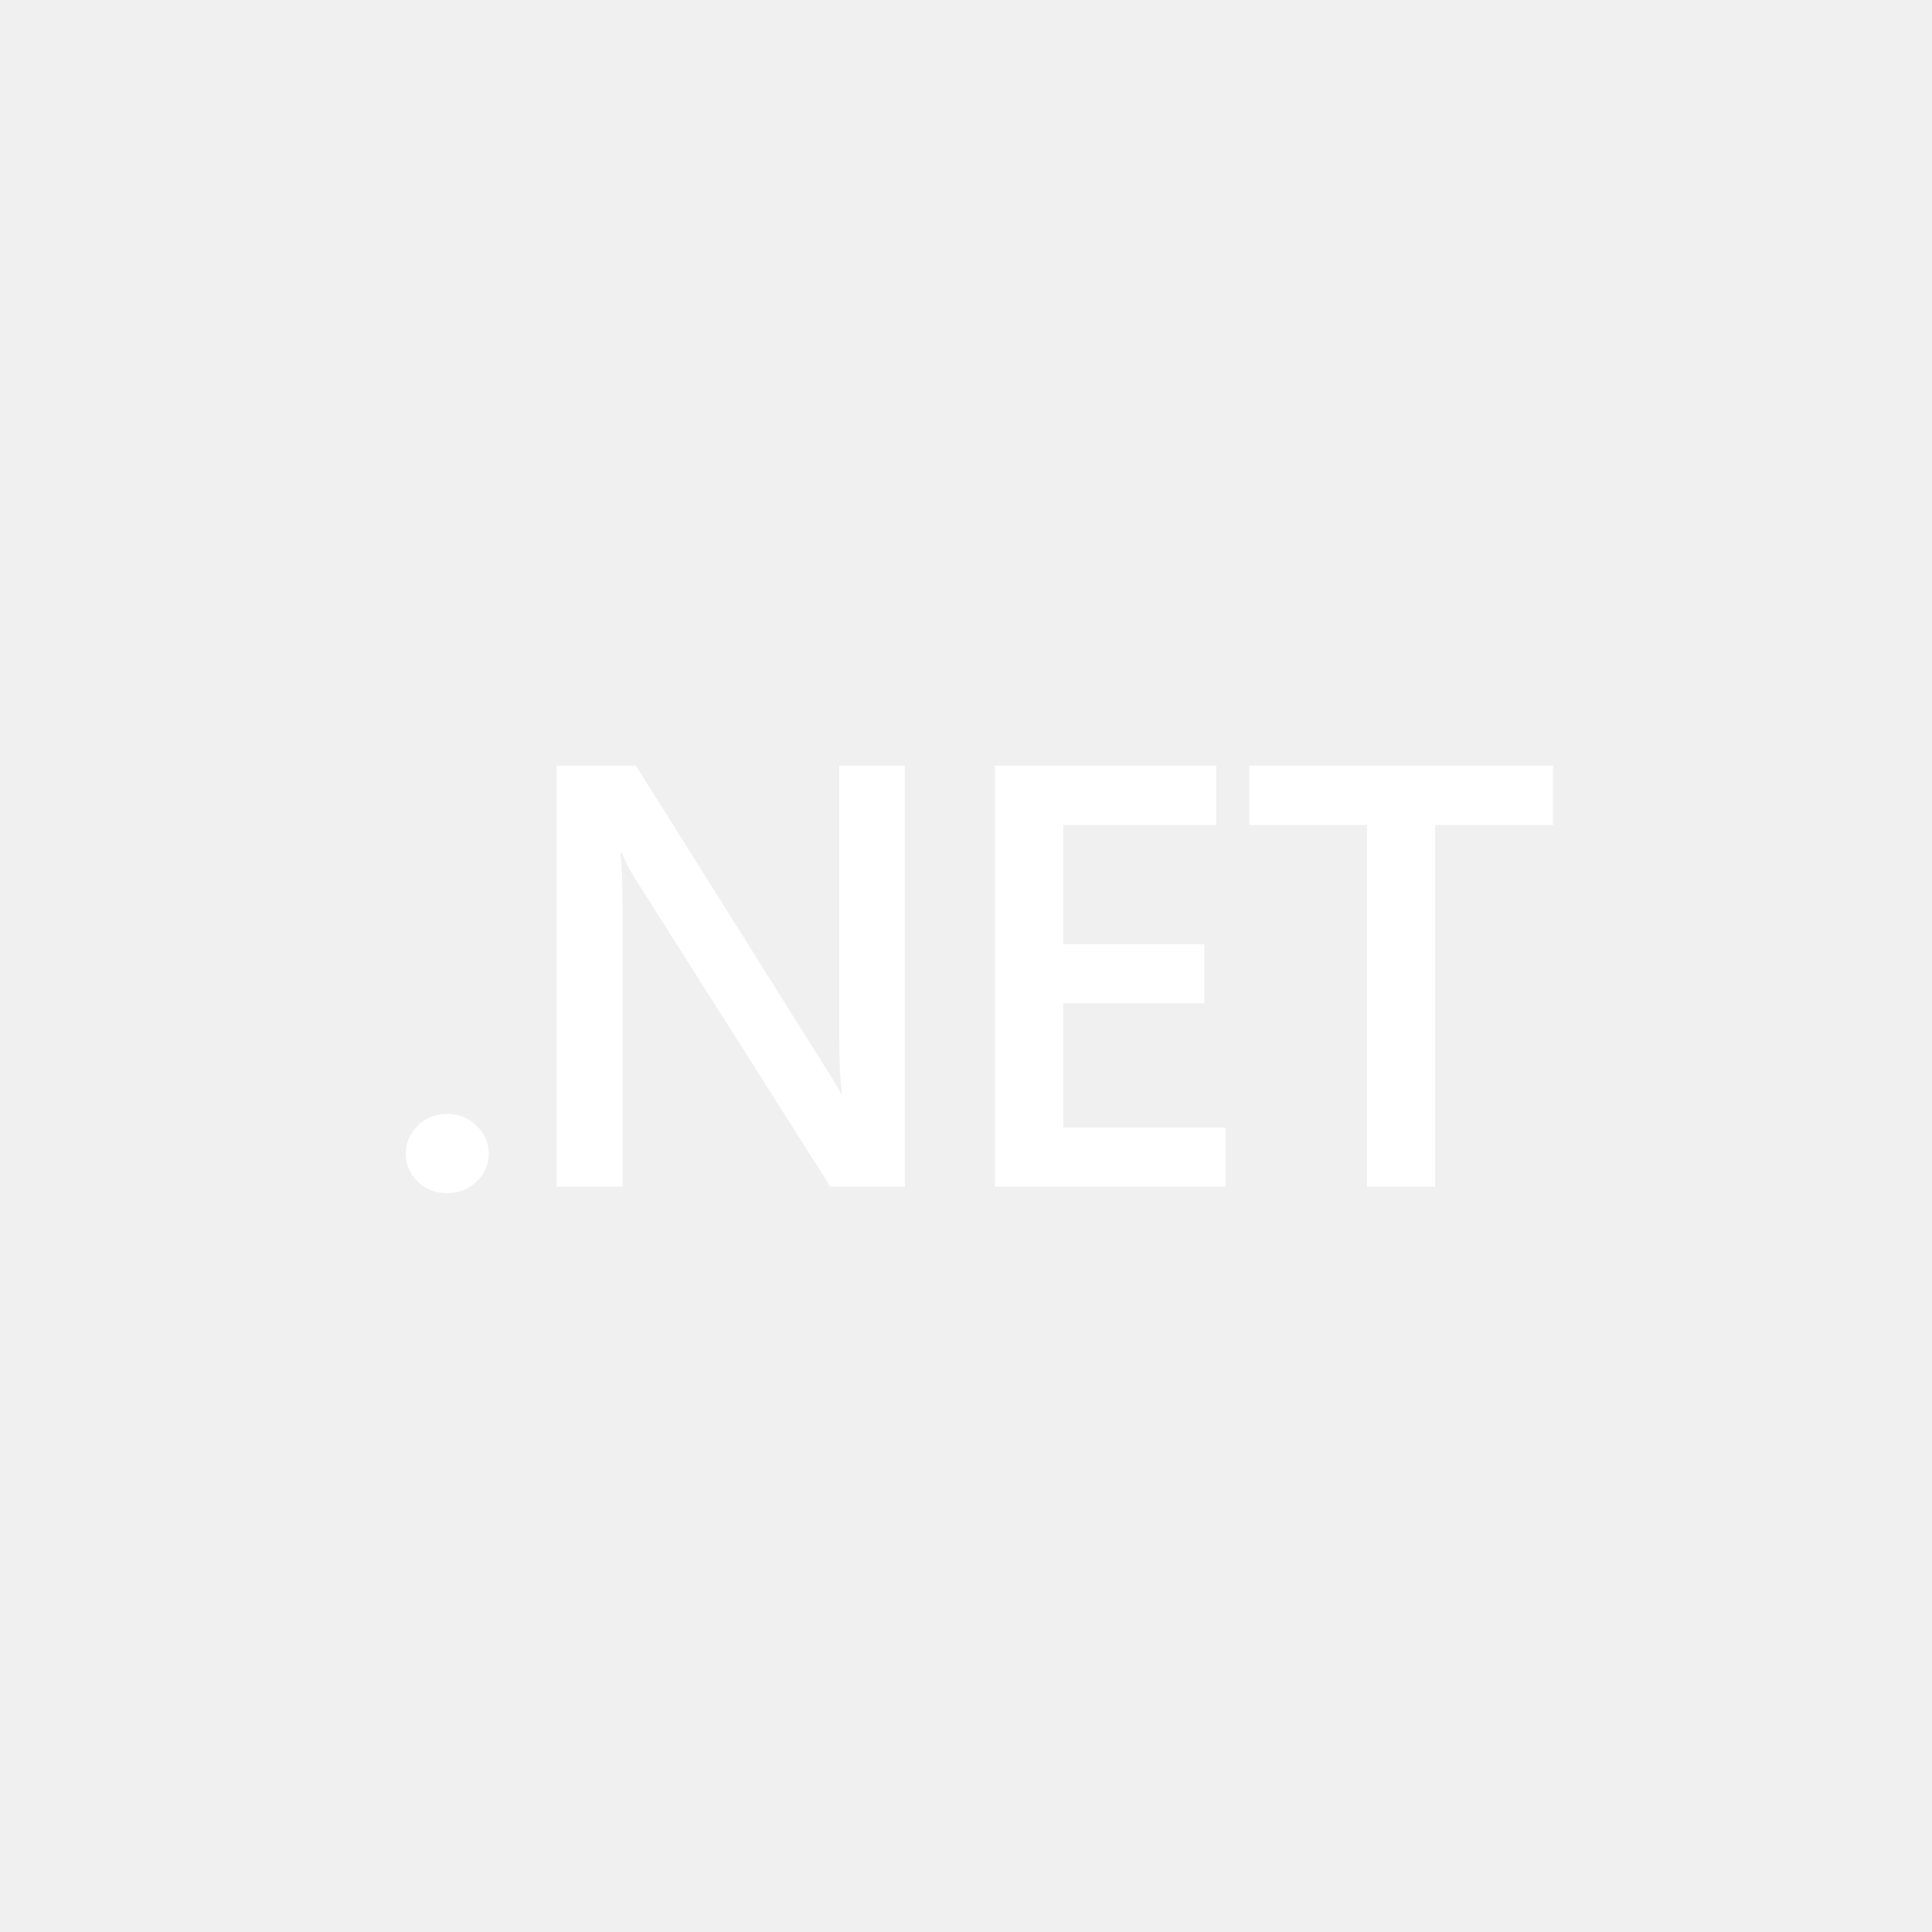
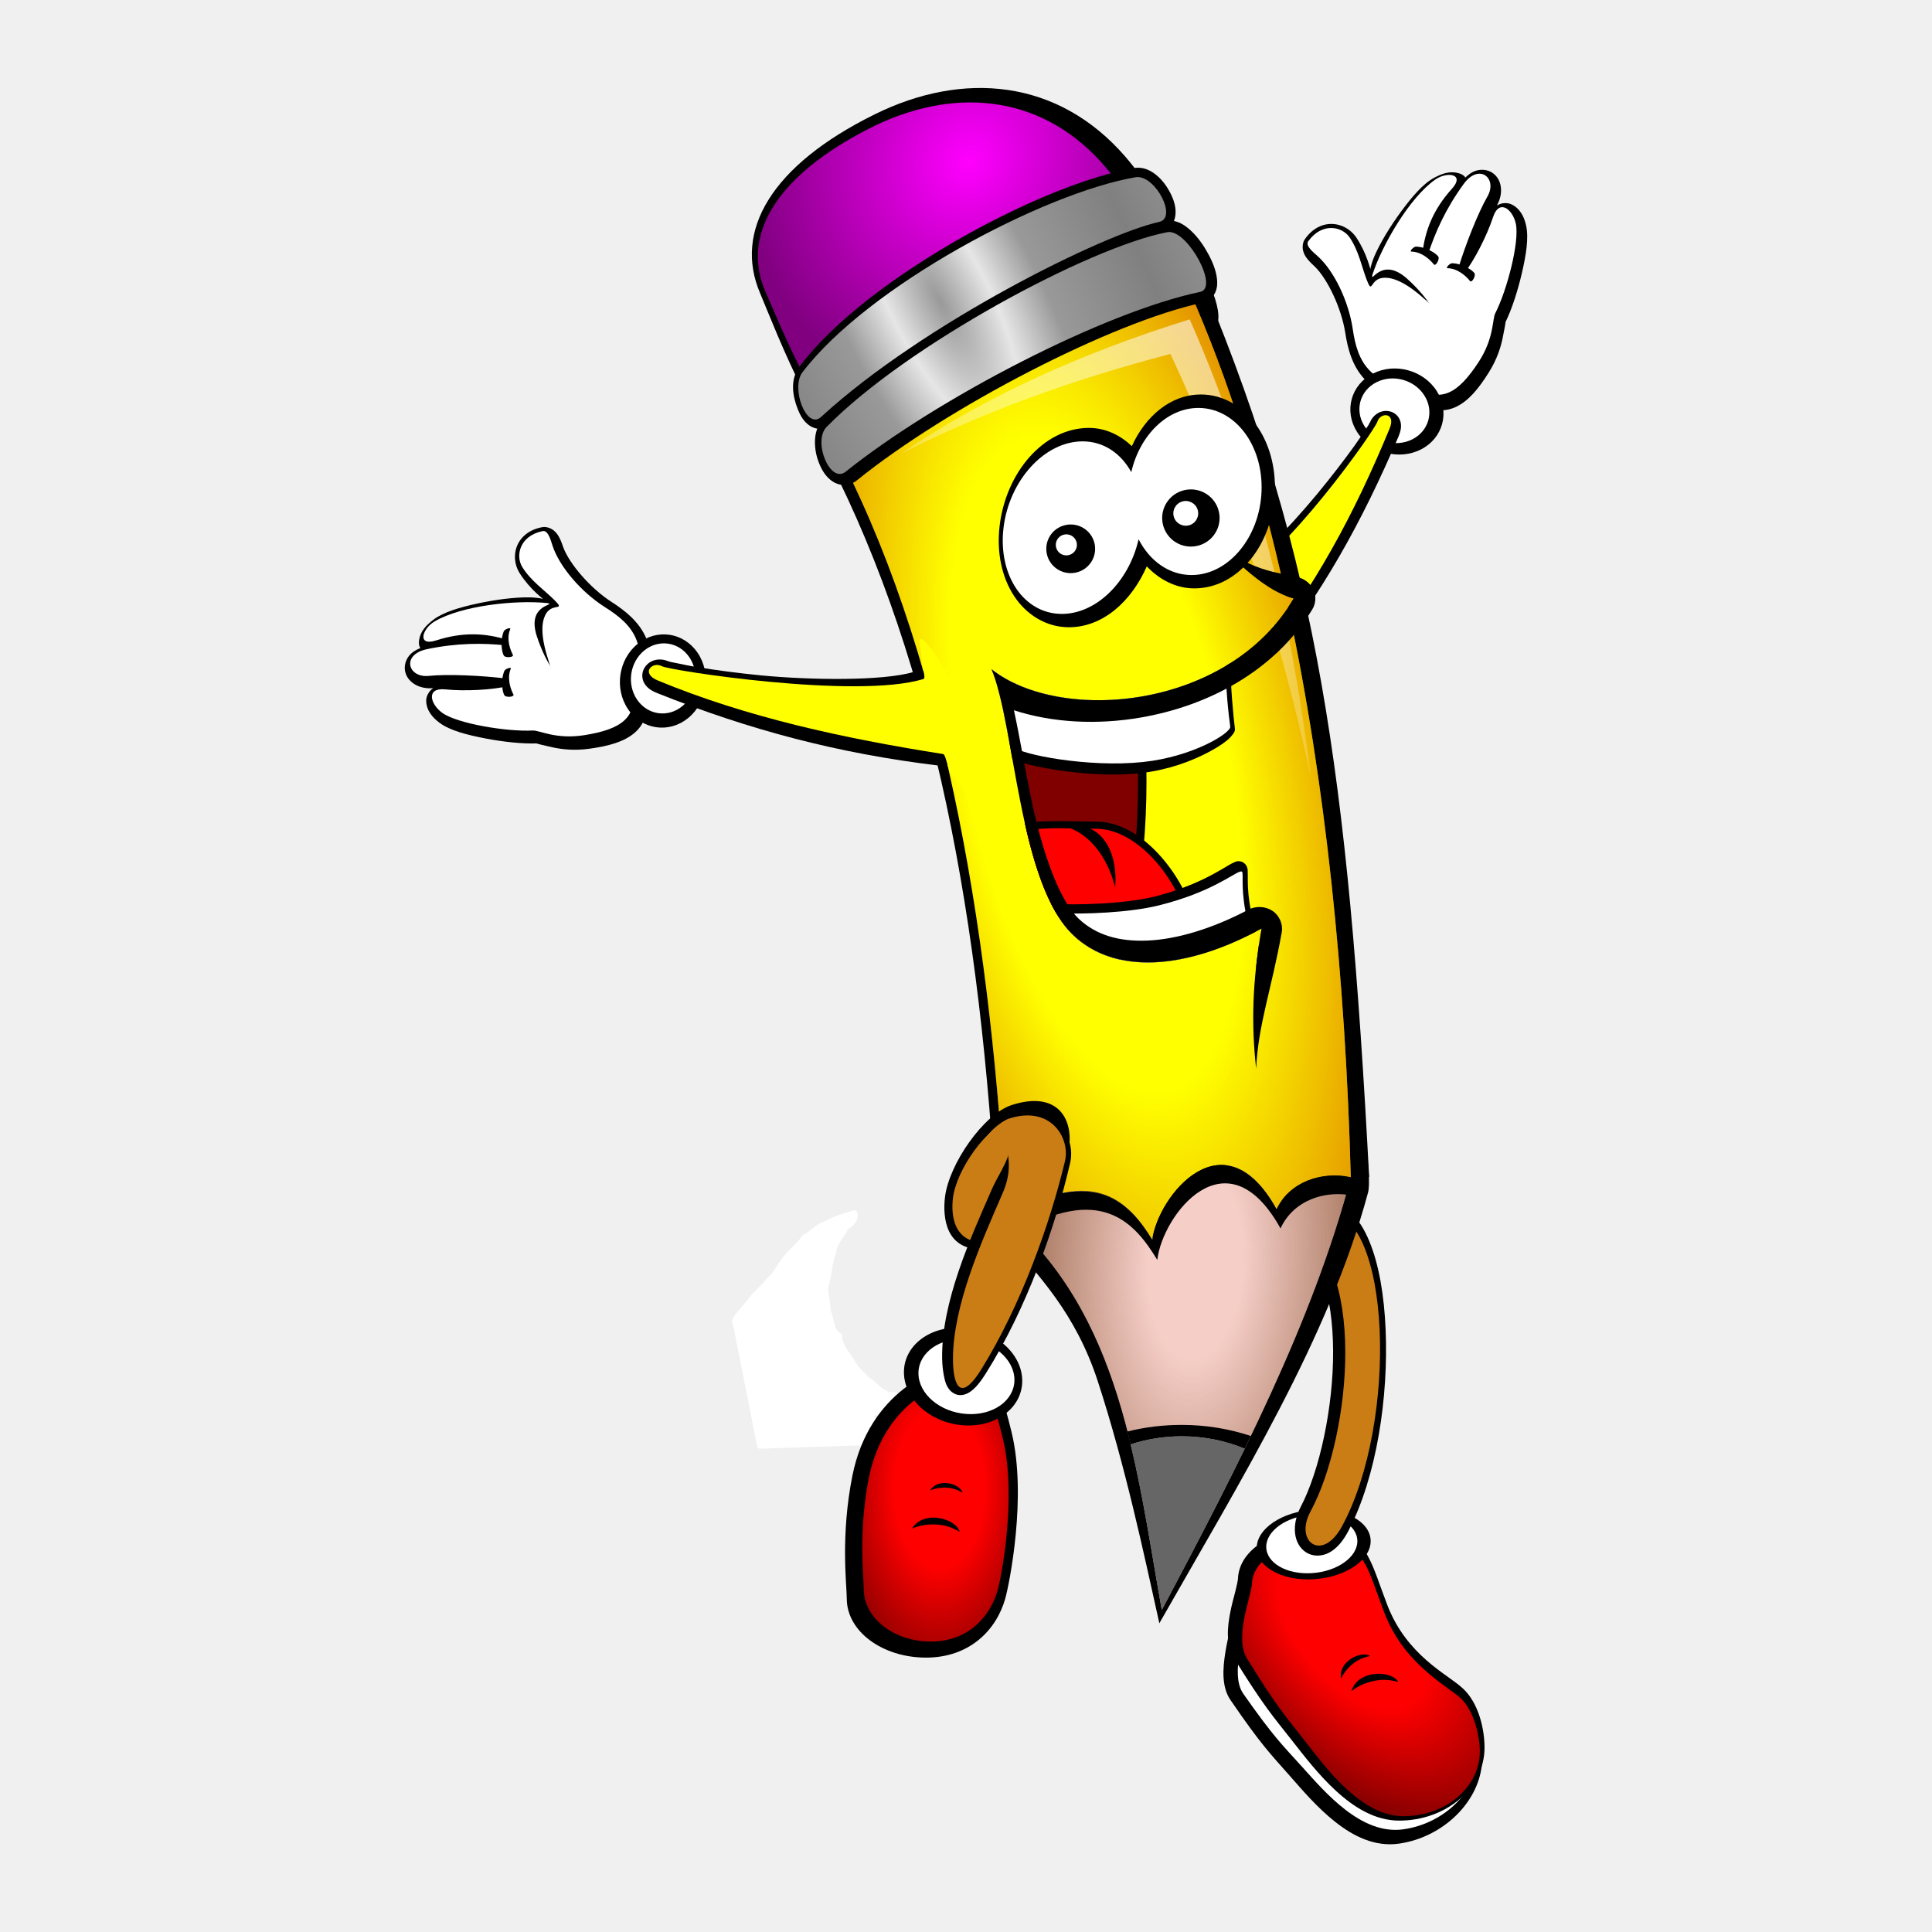
- <svg xmlns="http://www.w3.org/2000/svg" width="456" height="456" viewBox="0 0 456 456" version="1.1" xml:space="preserve" style="fill-rule:evenodd;clip-rule:evenodd;stroke-linejoin:round;stroke-miterlimit:2;">
-   <path d="m 105.5,281.609 c -2.703,0 -5.001,-0.9 -6.893,-2.702 -1.892,-1.848 -2.838,-4.042 -2.838,-6.582 0,-2.587 0.946,-4.804 2.838,-6.652 1.892,-1.848 4.19,-2.772 6.893,-2.772 2.748,0 5.068,0.924 6.96,2.772 1.937,1.848 2.906,4.064 2.906,6.652 0,2.54 -0.968,4.734 -2.906,6.582 -1.892,1.802 -4.212,2.702 -6.96,2.702 z" style="fill:#ffffff;fill-rule:nonzero;stroke-width:0.838" />
-   <path d="M 213.561,280.084 H 195.99 L 149.7,207.054 c -1.171,-1.848 -2.14,-3.765 -2.906,-5.751 h -0.406 c 0.361,2.125 0.541,6.675 0.541,13.65 v 65.132 h -15.543 v -99.36 h 18.719 l 44.737,71.298 c 1.892,2.957 3.109,4.989 3.649,6.098 h 0.27 c -0.45,-2.632 -0.676,-7.09 -0.676,-13.373 v -64.023 h 15.476 z" style="fill:#ffffff;fill-rule:nonzero;stroke-width:0.838" />
-   <path d="m 289.251,280.084 h -54.401 v -99.36 h 52.238 v 13.997 h -36.154 v 28.131 h 33.316 v 13.927 h -33.316 v 29.378 h 38.316 z" style="fill:#ffffff;fill-rule:nonzero;stroke-width:0.838" />
-   <path d="M 366.565,194.721 H 338.722 v 85.363 h -16.084 v -85.363 h -27.775 v -13.997 h 71.701 z" style="fill:#ffffff;fill-rule:nonzero;stroke-width:0.838" />
+ <svg xmlns="http://www.w3.org/2000/svg" xmlns:xlink="http://www.w3.org/1999/xlink" id="svg2" viewBox="0 0 354.33 354.33" version="1.1">
+   <defs id="defs4">
+     <linearGradient id="linearGradient5537-0-4">
+       <stop id="stop5539-0-1" stop-color="#f00" offset="0" />
+       <stop id="stop5545-7-6" stop-color="#f00" offset=".4" />
+       <stop id="stop5541-8-6" stop-color="#800000" offset="1" />
+     </linearGradient>
+     <radialGradient id="radialGradient7811" xlink:href="#linearGradient5537-0-4" gradientUnits="userSpaceOnUse" cy="331.47" cx="260.11" gradientTransform="matrix(1.2546 1.5493 -.90211 .73051 47.966 -156.84)" r="22.355" />
+     <radialGradient id="radialGradient7813" gradientUnits="userSpaceOnUse" cy="48.426" cx="187.89" gradientTransform="matrix(.28613 .18503 -.207 .31741 288.5 613.2)" r="40.503">
+       <stop id="stop5311-9-1" stop-color="#f0f" offset="0" />
+       <stop id="stop5313-1-4" stop-color="#800080" offset="1" />
+     </radialGradient>
+     <radialGradient id="radialGradient7816" gradientUnits="userSpaceOnUse" cy="279.72" cx="249.77" gradientTransform="matrix(.050536 -.96023 .47648 .024866 201.13 968.16)" r="32.468">
+       <stop id="stop5286-0-9" stop-color="#784421" stop-opacity="0" offset="0" />
+       <stop id="stop5292-8-1" stop-color="#784421" stop-opacity="0" offset=".2" />
+       <stop id="stop5288-9-6" stop-color="#784421" offset="1" />
+     </radialGradient>
+     <radialGradient id="radialGradient7818" gradientUnits="userSpaceOnUse" cy="167.27" cx="211.86" gradientTransform="matrix(.43957 -.093039 .23738 1.1121 207.72 536.39)" r="47.891">
+       <stop id="stop5276-9-7" stop-color="#f60" stop-opacity="0" offset="0" />
+       <stop id="stop5278-9-7" stop-color="#d45500" stop-opacity="0" offset=".4" />
+       <stop id="stop5280-9-0" stop-color="#d45500" offset="1" />
+     </radialGradient>
+     <linearGradient id="linearGradient7820" x1="280.36" gradientUnits="userSpaceOnUse" y1="37.719" gradientTransform="matrix(.3468 0 0 .34534 267.08 644.92)" x2="193.21" y2="168.08">
+       <stop id="stop5351-6-7" stop-color="#fff" offset="0" />
+       <stop id="stop5353-3-0" stop-color="#fff" stop-opacity="0" offset="1" />
+     </linearGradient>
+     <radialGradient id="radialGradient7822" gradientUnits="userSpaceOnUse" cy="78.21" cx="182.5" gradientTransform="matrix(2.628 5.1578 -1.7445 .88885 -345.51 -772.76)" r="38.358">
+       <stop id="stop5297-3-7" stop-color="#999" offset="0" />
+       <stop id="stop5307-6-3" stop-color="#e6e6e6" offset=".125" />
+       <stop id="stop5305-9-1" stop-color="#999" offset=".25" />
+       <stop id="stop5303-4-5" stop-color="#808080" offset=".5" />
+       <stop id="stop5299-2-1" stop-color="#b3b3b3" offset="1" />
+     </radialGradient>
+     <radialGradient id="radialGradient7824" xlink:href="#linearGradient5537-0-4" gradientUnits="userSpaceOnUse" cy="306.74" cx="182.12" gradientTransform="matrix(1.5135 0 0 2.7071 -278.1 -368.14)" r="13.77" />
+   </defs>
+   <g id="layer1" transform="translate(0 -698.03)">
+     <g id="g7623" transform="matrix(2.8114 0 0 2.8114 -756.38 -1137.3)">
+       <g id="g4938" transform="matrix(.3468 0 0 .34534 331.18 590.29)">
+         <g id="g4940" transform="matrix(.99821 -.066579 .026836 1 73.02 -121.15)">
+           <path id="path4942" transform="matrix(.97841 -.076975 -.00087476 1.0042 -.67119 1.7616)" d="m-23.812 588.5c-2.979 0.312-5.94 1.25-8.281 2.812s-4.125 3.895-4.25 6.781c-0.014 0.331-0.207 1.312-0.5 2.469s-0.684 2.554-0.969 4.031c-0.57 2.955-0.928 6.332 0.75 9.062 5.74 9.341 7.328 11.065 11.188 16.031 2.128 2.738 4.969 6.528 8.375 9.688s7.469 5.781 12.156 5.781c8.916 0 16.406-6.228 16.406-14.188 0-3.659-1.147-8.66-4.125-11.469-1.636-1.544-4.283-3.049-7.062-5.531-2.78-2.482-5.624-5.82-7.469-10.625-1.525-3.973-2.399-7.066-3.75-9.562s-3.444-4.355-6.625-5.031c-1.866-0.397-3.864-0.457-5.844-0.25z" />
+           <path id="path4944" fill="#fff" d="m8.75 634.1c0 6.756-6.436 12.708-14.375 13.296-7.939 0.587-14.515-7.967-18.661-12.995-3.75-4.547-5.209-5.984-10.738-14.572-2.509-3.897 0.805-11.805 0.912-14.278 0.257-5.952 9.516-9.701 15.983-8.805 5.451 0.755 5.939 4.943 8.933 12.521 3.771 9.544 11.796 12.83 14.427 15.117 2.299 1.998 3.52 6.566 3.52 9.716z" />
+         </g>
+         <path id="path4946" d="m65.948 469.92c-2.915 0.303-5.811 1.215-8.101 2.733s-4.035 3.784-4.158 6.589c-0.014 0.321-0.202 1.275-0.489 2.399-0.287 1.124-0.669 2.482-0.948 3.917-0.558 2.871-0.907 6.153 0.734 8.806 5.616 9.077 7.169 10.752 10.945 15.577 2.082 2.66 4.861 6.343 8.193 9.413 3.332 3.07 7.307 5.618 11.892 5.618 8.722 0 16.05-6.051 16.05-13.786 0-3.555-1.122-8.415-4.035-11.144-1.601-1.5-4.19-2.963-6.909-5.375-2.719-2.412-5.502-5.655-7.307-10.324-1.492-3.861-2.347-6.866-3.669-9.292s-3.369-4.232-6.481-4.889c-1.825-0.385-3.78-0.444-5.717-0.243z" />
+         <path id="path4951" fill="url(#radialGradient7811)" d="m99.182 511.91c0 6.756-6.436 12.232-14.375 12.232s-14.515-9.041-18.661-14.375c-3.75-4.825-5.209-6.369-10.738-15.367-2.509-4.083 0.805-11.745 0.912-14.21 0.257-5.933 9.516-8.997 15.983-7.622 5.451 1.159 5.939 5.383 8.933 13.181 3.771 9.823 11.796 13.703 14.427 16.184 2.299 2.168 3.52 6.826 3.52 9.976z" />
+         <path id="path4954" d="m78.646 472.17c0 3.628-4.797 6.855-10.714 7.208-5.917 0.353-10.714-2.303-10.714-5.931s4.797-6.855 10.714-7.208c5.917-0.353 10.714 2.303 10.714 5.931z" />
+         <path id="path4956" d="m76.146 472.18c0 3.043-3.838 5.75-8.571 6.046-4.734 0.296-8.571-1.931-8.571-4.974s3.838-5.75 8.571-6.046c4.734-0.296 8.571 1.931 8.571 4.974z" fill="#fff" />
+         <path id="path4958" d="m83.582 498.41c-1.576-1.75-6.899-1.79-8.366 1.601-0.576 1.33 0.218-0.546 3.855-1.385 3.637-0.839 5.441 0.817 4.511-0.216z" />
+         <path id="path4960" d="m78.211 493.72c-1.693-0.65-5.36 1.184-5.181 4.023 0.07 1.114-0.041-0.451 2.161-2.298s4.019-1.341 3.02-1.725z" />
+         <path id="path4962" d="m69.658 407.87c-1.704 0-3.603 0.615-5.238 1.375-0.817 0.38-1.516 0.671-2.197 1.531-0.341 0.43-0.771 1.324-0.452 2.281 0.32 0.958 1.021 1.326 1.535 1.531 2.741 1.092 4.767 3.66 6.171 7.5s2.081 8.839 2.107 14.156c0.053 10.635-2.531 22.611-6.081 29.438-1.775 3.414-1.441 7.089 1.054 8.656 1.247 0.784 2.926 0.75 4.305 0s2.563-2.106 3.582-4.062c5.368-10.312 7.572-25.402 7.014-38.156-0.279-6.377-1.237-12.138-3.04-16.531-0.902-2.196-2.017-4.081-3.462-5.469-1.445-1.388-3.291-2.25-5.298-2.25z" />
+         <path id="path4964" fill="#cb7d15" d="m64.042 412.8c-2.2-0.845 3.578-3.03 5.935-3.03 12.643 0 13.883 39.986 3.283 59.599-3.727 6.896-9.012 2.922-5.935-2.778 7.867-14.573 10.691-48.427-3.283-53.791z" />
+       </g>
+       <g id="g4966" transform="matrix(.3468 0 0 .34534 331.18 590.29)">
+         <g id="g4968" transform="translate(373.87 -118.57)">
+           <path id="path4970" transform="matrix(.8792 -.47717 .45195 .88699 -936.29 305.58)" d="m569.28 337.41c-2.39 0-5.323 1.161-8.438 2.656s-6.204 3.349-8.281 5.031c-1.32 1.069-2.588 2.55-3.438 4.25-0.85 1.7-1.336 3.746-0.531 5.688 0.596 1.438 1.781 2.464 3.094 3.312 0.617 0.399 1.262 0.747 1.938 1-1.658 0.421-3.723 1.129-5.625 2.75-1.26 1.075-2.35 2.574-2.688 4.469-0.337 1.895 0.085 4.063 1.438 6.406 1.611 2.79 3.867 4.469 6.5 4.625s5.345-0.96 8.5-2.781c2.533-1.462 4.17-3.134 5.281-4.5s1.961-2.483 1.812-2.375c2.166-1.574 4.759-4.12 7-6.75s4.133-5.166 4.75-7.469c0.459-1.714 0.448-3.477-0.625-4.906-0.519-0.692-1.528-1.185-2.531-1.125 0.009-0.006 0.023-0.026 0.031-0.031 2.179-1.415 3.068-3.927 2-5.844-0.534-0.959-1.557-1.662-2.719-1.844-0.712-0.112-1.469 0.003-2.25 0.219-0.009-0.053 0.044-0.105 0.031-0.156-0.14-0.548-0.474-0.93-0.781-1.219-1.23-1.155-2.781-1.406-4.469-1.406z" />
+           <path id="path4972" d="m-305.18 342.58c-0.904 0.485-1.742 1.24-2.442 2.268-0.429 0.631-0.466 1.575-0.294 2.199 0.172 0.624 0.448 1.048 0.721 1.408 0.547 0.721 1.151 1.227 1.47 1.539 2.393 2.34 4.988 7.819 5.71 12.423 0.491 3.131 1.309 6.321 3.641 8.833 2.332 2.512 5.933 4.08 11.478 4.601 0.934 0.088 1.893-0.085 2.625-0.621 0.732-0.536 1.144-1.373 1.356-2.194 0.425-1.642 0.201-3.4-0.233-5.311-0.868-3.822-2.739-8.202-4.224-11.233-0.529-1.08-1.203-1.645-2.113-2.406-0.91-0.761-1.995-1.486-3.151-1.98-1.156-0.494-2.613-0.9-3.892 0.071-0.097 0.073-0.147 0.203-0.232 0.289-0.013-0.052-0.015-0.068-0.029-0.122-0.488-1.942-1.126-4.774-3.107-7.807-1.489-2.28-4.577-3.41-7.284-1.957z" />
+           <path id="path4974" fill="#fff" d="m-305.21 348c-0.801-0.721-2.372-1.95-1.738-2.822 2.629-3.619 6.352-2.747 7.741-0.738 1.731 2.504 2.291 5.571 3.242 8.048 1.169 3.046 0.491-0.393 3.395-0.393 1.503-0.032 3.857 0.773 7.336 3.906 10.412 8.432 7.165 17.818 1.342 17.513-11.726-0.615-13.795-5.54-14.704-11.748-0.76-5.189-3.487-10.951-6.613-13.766z" />
+           <path id="path4976" fill="#fff" d="m-283.1 333.57c-4.81 3.411-9.953 12.292-11.793 17.954-0.417 1.962 1.654-3.632 6.519 0.748 2.288 2.06 3.866 4.094 4.561 5.299-0.616 0.503-1.218 0.978-1.834 1.425-2.071 1.504-9.401 8.395-1.224 13.706 4.876 3.167 8.125 1.21 11.956-4.689 2.942-4.531 2.552-8.07 3.131-9.206 2.228-4.373 4.589-13.523 3.869-16.912-0.572-2.69-3.122-4.837-4.3-1.211-1.128 3.471-3.616 8.295-5.26 10.326-0.83 0.023-1.45-0.082-1.318-0.521 1.439-4.776 3.832-10.786 5.528-13.724 1.987-3.441-1.541-6.4-4.449-2.398-3.398 4.677-5.375 9.176-6.692 13.23-0.148 0.456-0.556 0.101-1.038-0.453 0.497-3.908 1.915-7.87 5.5-11.851 2.551-2.833-0.914-3.314-3.158-1.723z" />
+           <path id="path4978" d="m-283.34 349.57c-0.577-0.72-2.131-2.36-4.222-2.417-0.446-0.012 0.428-0.95 0.866-0.938 1.983 0.054 4.002 1.409 4.232 1.958 0.202 0.483-0.527 1.831-0.876 1.396z" />
+           <path id="path4980" d="m-276.54 352.71c-0.577-0.72-2.131-2.36-4.222-2.417-0.446-0.012 0.428-0.95 0.866-0.938 1.983 0.054 4.002 1.409 4.232 1.958 0.202 0.483-0.527 1.831-0.876 1.396z" />
+           <path id="path4982" transform="matrix(1.2563 -.64012 .75263 1.199 -1256.4 271.75)" d="m548.66 377.81c0 3.304-2.678 5.982-5.982 5.982s-5.982-2.678-5.982-5.982c0-3.304 2.678-5.982 5.982-5.982s5.982 2.678 5.982 5.982z" />
+           <path id="path4984" transform="matrix(.94399 -.48098 .56552 .90091 -1016.7 297.87)" fill="#fff" d="m548.66 377.81c0 3.304-2.678 5.982-5.982 5.982s-5.982-2.678-5.982-5.982c0-3.304 2.678-5.982 5.982-5.982s5.982 2.678 5.982 5.982z" />
+         </g>
+         <g id="g4986">
+           <path id="path4988" d="m81.056 258.72c-1.141 0.188-2.118 1.032-2.581 2.21-0.002 0.005-0.029-0.005-0.031 0-0 0-0.032 0.061-0.032 0.061-0 0.001-0.028 0.054-0.032 0.061-0.003 0.008 0.002 0.025-0 0.031-0.004 0.011 0.006 0.017-0 0.031-0.005 0.014-0.027 0.017-0.031 0.031-0.025 0.057-0.058 0.121-0.095 0.184-0.117 0.198-0.339 0.498-0.596 0.89-0.506 0.772-1.188 1.841-2.071 3.07-1.774 2.467-4.218 5.705-6.98 9.056-5.521 6.7-12.472 13.912-17.345 16.485-0.989 0.522-1.657 1.4-1.999 2.333-0.334 0.91-0.442 1.892-0.41 2.886 0.062 1.979 0.649 4.11 1.448 6.048 0.797 1.935 1.814 3.684 3.092 4.881 0.634 0.593 1.401 1.152 2.408 1.259 1.08 0.115 2.164-0.425 2.844-1.289 11.036-14.025 18.254-27.077 25.229-43.408 0.412-0.964 0.622-1.898 0.379-2.824-0.259-0.984-1.037-1.707-1.937-1.934-0.416-0.105-0.853-0.128-1.258-0.061z" />
+           <path id="path4990" fill="#ff0" d="m79.896 260.75c0.57-1.892 3.579-1.8 2.321 1.25-6.817 16.529-13.895 29.599-24.821 43.75-3.02 3.911-9.897-11.429-5.536-13.75 10.975-5.841 27.58-29.739 28.036-31.25z" />
+         </g>
+       </g>
+       <path id="path4992" d="m344.67 758.71c5.325-9.368 11.054-18.583 13.616-28.104 0.263-0.978-0.418-5.071-0.476-5.438-3.766-9.009-24.467-1.994-23.795 6.576 0.141 1.335-0.047 1.062 0.479 1.652 2.323 2.605 4.732 5.134 6.166 9.543 1.793 5.511 2.979 11.137 4.01 15.771z" />
+       <path id="path4994" d="m348.3 674.26c1.46-1.847-4.652-9.846-5.863-11.24-4.39-5.052-10.568-5.591-16.334-2.745-6.763 3.34-9.206 7.61-7.482 11.66 0.965 2.267 4.384 11.395 7.314 11.729 10.909-1.531 17.763-4.78 22.365-9.404z" />
+       <path id="path4996" fill="url(#radialGradient7813)" d="m346.37 673.46c1.329-1.7-4.381-8.841-5.511-10.082-4.094-4.5-9.794-4.878-15.081-2.195-6.202 3.148-8.413 7.062-6.786 10.703 0.911 2.038 4.149 10.249 6.853 10.499 10.04-1.583 16.327-4.651 20.525-8.925z" />
+       <path id="path4998" fill="#f5cec7" d="m344.83 757.84c4.988-9.411 9.861-18.821 12.331-28.232-2.845-8.059-23.393-6.019-22.491 2.53 7.525 6.507 8.484 16.283 10.16 25.702z" />
+       <path id="path5000" d="m323.1 682.8c6.773-4.728 14.982-8.364 24.577-11.121 7.316 17.724 9.289 31.517 10.68 57.933-2.029-0.406-4.303 0.294-5.249 2.083-3.639-6.219-8.339-0.859-8.782 2.001-1.467-2.259-3.791-5.039-10.271-1.553-1.011-19.217-4.066-35.879-10.955-49.341z" />
+       <path id="path5002" fill="url(#radialGradient7816)" d="m344.83 757.84c4.988-9.411 9.861-18.821 12.331-28.232-2.845-8.059-23.393-6.019-22.491 2.53 7.525 6.507 8.484 16.283 10.16 25.702z" />
+       <path id="path5004" d="m346.58 671.68c-8.859 2.757-16.419 6.399-22.64 11.126 6.997 13.675 9.825 32.169 10.729 49.34 5.964-3.486 8.151-0.705 9.537 1.554 0.377-2.86 4.672-8.226 8.117-2.007 0.855-1.788 2.948-2.489 4.834-2.083-0.345-12.99-1.643-25.765-4.086-37.189 0.123-0.185 0.244-0.367 0.358-0.561-0.171-0.045-0.338-0.106-0.509-0.173-1.612-7.35-3.709-14.124-6.34-20.008z" fill="#ff0" />
+       <path id="path5006" d="m346.58 671.68c-8.859 2.757-16.419 6.399-22.64 11.126 6.997 13.675 9.825 32.169 10.729 49.34 5.964-3.486 8.151-0.705 9.537 1.554 0.377-2.86 4.672-8.226 8.117-2.007 0.855-1.788 2.948-2.489 4.834-2.083-0.345-12.99-1.643-25.765-4.086-37.189 0.123-0.185 0.244-0.367 0.358-0.561-0.171-0.045-0.338-0.106-0.509-0.173-1.612-7.35-3.709-14.124-6.34-20.008z" fill="url(#radialGradient7818)" />
+       <path id="path5008" d="m346.65 673.65c-7.223 2.248-13.509 5.133-18.847 8.774 5.226-2.66 11.087-4.817 17.589-6.518 2.267 4.884 4.125 9.686 5.668 14.483l1.333 0.669c-1.373-5.949-3.257-11.769-5.744-17.407zm6.286 19.889-0.206 0.399-0.694-0.356c0.956 3.259 1.781 6.52 2.493 9.81-0.4-3.313-0.922-6.603-1.593-9.853z" fill="url(#linearGradient7820)" />
+       <g id="g5010" transform="matrix(.3468 0 0 .34534 331.18 590.29)">
+         <path id="path5012" d="m11.481 322.17 2.281 15.031c1.406 6.171 3.202 12.023 5.781 16.375 3.976 0.15 9.768 0.004 14.812-0.688 1.353-7.287 2.125-15.533 2.125-24.281 0-1.25-0.032-2.49-0.062-3.719-0.21 0.026-0.412 0.071-0.625 0.094-10.251 1.085-23.045-1.405-24.312-2.812z" />
+         <path id="path5014" fill="#800000" d="m11.481 322.17 2.281 15.031c1.406 6.171 3.202 12.023 5.781 16.375 3.596 0.145 8.666 0.06 13.344-0.469 1.266-7.345 2-15.656 2-24.5 0-1.201-0.036-2.382-0.062-3.562-10.071 0.839-22.116-1.512-23.344-2.875z" />
+         <path id="path5016" d="m20.356 336.17c-2.46-0.018-4.736 0.031-6.75 0.438 1.939 8.689 4.629 16.845 9.156 21.156 2.418 2.303 5.348 3.811 8.656 4.562 2.76 0.121 5.357 0.224 7.594 0 1.707-0.171 3.275-0.525 4.5-1.5s1.906-2.581 1.906-4.469c0-3.775-2.185-8.548-5.5-12.625s-7.866-7.469-12.969-7.469l-6.594-0.094z" />
+         <path id="path5018" fill="#f00" d="m20.356 337.51c-2.409-0.018-4.604 0.083-6.438 0.438 1.912 8.173 4.553 15.726 8.844 19.812 1.332 1.269 2.817 2.272 4.438 3.062 8.874 0.035 16.875 1.881 16.875-4.469 0-6.41-8.15-18.75-17.125-18.75-0.351 0-0.681 0.003-1.031 0 3.728 1.751 5.077 6.495 4.656 11.125-1.08-4.68-4.006-9.484-8.375-11.188-0.607-0.011-1.256-0.027-1.844-0.031z" />
+         <path id="path5020" d="m52.325 306.29c-14.664 9.364-35.087 9.012-44.969 1.188 1.589 3.825 2.679 10.121 3.906 17 0.527 0.231 1.167 0.457 1.938 0.688 1.623 0.486 3.767 0.928 6.188 1.312 4.841 0.768 10.842 1.226 16.219 0.594 4.997-0.587 9.337-2.236 12.438-3.875 1.55-0.819 2.795-1.613 3.656-2.344 0.431-0.365 0.755-0.734 1-1.062 0.245-0.328 0.466-0.639 0.406-1.125-0.263-2.145-0.894-8.429-0.781-12.375z" />
+         <path id="path5022" fill="#fff" d="m51.481 306.79c-14.595 8.831-34.429 8.365-44.125 0.688 0.387 0.93 0.725 2.06 1.062 3.25 0.3 0.847 0.496 1.691 0.656 2.531 0.002 0.01-0.002 0.022 0 0.031 0.53 2.249 1.039 4.837 1.531 7.531 0.235 0.488 0.537 0.934 0.906 1.344 1.267 1.407 14.03 3.929 24.281 2.844 9.51-1.006 16.598-5.512 16.438-6.688-0.273-2.001-0.975-8.076-0.75-11.531z" />
+         <path id="path5024" d="m53.793 343.73c-0.395-0.001-0.637 0.145-0.875 0.25-0.317 0.14-0.65 0.325-1 0.531-0.7 0.412-1.574 0.95-2.75 1.594-2.353 1.287-5.834 2.938-10.906 4.25-5.678 1.469-14.868 1.704-19.719 1.438 1.197 2.383 2.594 4.421 4.219 5.969 7.684 7.318 20.53 6.521 34.281-0.719-0.822-3.007-1.209-5.283-1.375-6.969-0.212-2.144-0.095-3.377-0.156-4.594-0.013-0.261-0.058-0.566-0.25-0.906-0.192-0.34-0.596-0.682-1.031-0.781-0.17-0.039-0.306-0.062-0.438-0.062zm3.875 15.5c-0.243 1.639-0.433 3.191-0.594 4.719 0.704-1.148 0.987-2.566 0.781-4.062a1.372 1.416 0 0 0 -0.062 -0.25c-0.047-0.148-0.08-0.261-0.125-0.406z" />
+         <path id="path5026" fill="#fff" d="m54.106 345.7c-1.291 0.339-5.513 3.935-15.25 6.375-5.649 1.416-14.082 1.702-19.312 1.5 0.957 1.615 2.022 3.047 3.219 4.188 7.511 7.153 19.943 6.542 33.344-0.25-1.884-6.741-1.468-9.661-1.562-11.469-0.017-0.323-0.14-0.422-0.438-0.344z" />
+       </g>
+       <path id="path5028" d="m357.16 729.61c-1.885-0.406-3.989 0.294-4.844 2.083-3.445-6.219-7.73-0.863-8.107 1.996-1.381-2.251-3.642-4.967-9.557-1.54 0.097 0.438 0.28 0.837 0.378 1.27 5.882-3.561 8.093-0.721 9.505 1.586 0.334-2.921 4.525-8.404 8.041-2.05 0.825-1.827 2.909-2.541 4.79-2.126z" />
+       <path id="path5030" d="m346.13 745.77c-1.232 0-2.423 0.149-3.544 0.432 0.072 0.28 0.138 0.559 0.206 0.842 1.046-0.34 2.167-0.529 3.338-0.529 1.464 0 2.852 0.29 4.107 0.809 0.135-0.278 0.267-0.553 0.401-0.831-1.395-0.462-2.914-0.723-4.508-0.723z" />
+       <path id="path5032" d="m346.13 746.51c-1.168 0-2.294 0.19-3.338 0.529 0.845 3.518 1.393 7.184 2.038 10.803 1.859-3.507 3.699-7.015 5.408-10.522-1.256-0.521-2.642-0.809-4.107-0.809z" fill="#666" />
+       <path id="path5034" d="m348.06 687.82c1.792 1.817 3.584 3.567 5.375 4.036-4.243 7.24-15.18 8.194-19.714 4.619 1.547 3.709 1.768 13.963 5.343 17.353 2.733 2.592 7.361 2.251 12.268-0.432-0.61 3.582-0.663 6.275-0.347 9.141 0.115-2.815 1.027-5.274 1.669-8.903 0.093-0.523-0.145-1.085-0.596-1.392-0.451-0.307-1.087-0.342-1.571-0.086-2.402 1.263-4.686 1.935-6.578 2.018-1.893 0.083-3.348-0.371-4.443-1.371-1.33-1.213-2.434-4.43-3.143-7.813-0.425-2.03-0.748-4.041-1.138-5.838 2.487 0.805 5.397 0.976 8.323 0.464 4.317-0.755 8.671-2.992 11.141-7.047 0.228-0.376 0.26-0.851 0.087-1.252-0.174-0.401-0.548-0.72-0.986-0.831-1.438-0.363-3.356-0.408-5.571-2.558-0.039-0.038-0.076-0.075-0.119-0.108z" />
+       <g id="g5036" transform="matrix(.3468 0 0 .34534 331.18 590.29)">
+         <path id="path5038" d="m46.718 255.58c-5.723 0-10.422 4.114-12.995 9.75-2.188-2.068-4.933-3.438-8.069-3.438-8.556 0-15.637 8.478-16.803 18.531-0.583 5.027 0.421 9.694 2.72 13.219 2.299 3.525 6.031 5.906 10.306 5.906 6.41 0 11.783-4.903 14.657-11.5 2.379 2.497 5.456 4.156 8.946 4.156 8.336 0 14.762-8.423 15.141-18.219 0.189-4.896-1.141-9.408-3.596-12.781-2.455-3.373-6.137-5.625-10.306-5.625z" />
+         <path id="path5040" fill="#fff" d="m46.244 258.12c-5.9 0-11.034 5.184-12.625 12.125-1.941-3.548-5.195-5.812-9.156-5.812-7.125 0-13.795 7.316-14.875 16.312-1.079 8.996 3.844 16.281 10.969 16.281 6.534 0 12.632-6.138 14.438-14.094 2.095 4.092 5.719 6.75 9.969 6.75 6.904 0 12.808-7.064 13.156-15.781 0.349-8.717-4.971-15.781-11.875-15.781z" />
+         <path id="path5042" d="m49.967 277.24c0.922 2.837-0.631 5.884-3.468 6.806-2.837 0.922-5.884-0.631-6.806-3.468-0.922-2.837 0.631-5.884 3.468-6.806 2.837-0.922 5.884 0.631 6.806 3.468z" />
+         <path id="path5044" d="m46.092 277.31c0.399 1.228-0.273 2.547-1.501 2.946-1.228 0.399-2.547-0.273-2.946-1.501-0.399-1.228 0.273-2.547 1.501-2.946s2.547 0.273 2.946 1.501z" fill="#fff" />
+         <path id="path5046" d="m26.594 283.31c0.784 2.414-0.537 5.006-2.95 5.79-2.414 0.784-5.006-0.537-5.79-2.95-0.784-2.414 0.537-5.006 2.95-5.79 2.414-0.784 5.006 0.537 5.79 2.95z" />
+         <path id="path5048" d="m23.297 283.37c0.339 1.045-0.232 2.167-1.277 2.506-1.045 0.339-2.167-0.232-2.506-1.277-0.339-1.045 0.232-2.167 1.277-2.506 1.045-0.339 2.167 0.232 2.506 1.277z" fill="#fff" />
+       </g>
+       <g id="g5050" transform="matrix(.3468 0 0 .34534 331.18 590.29)">
+         <g id="g5052" transform="matrix(-.40674 .91355 .91355 .40674 -517.31 421.4)">
+           <path id="path5054" transform="matrix(.8792 -.47717 .45195 .88699 -936.29 305.58)" d="m569.28 337.41c-2.39 0-5.323 1.161-8.438 2.656s-6.204 3.349-8.281 5.031c-1.32 1.069-2.588 2.55-3.438 4.25-0.85 1.7-1.336 3.746-0.531 5.688 0.596 1.438 1.781 2.464 3.094 3.312 0.617 0.399 1.262 0.747 1.938 1-1.658 0.421-3.723 1.129-5.625 2.75-1.26 1.075-2.35 2.574-2.688 4.469-0.337 1.895 0.085 4.063 1.438 6.406 1.611 2.79 3.867 4.469 6.5 4.625s5.345-0.96 8.5-2.781c2.533-1.462 4.17-3.134 5.281-4.5s1.961-2.483 1.812-2.375c2.166-1.574 4.759-4.12 7-6.75s4.133-5.166 4.75-7.469c0.459-1.714 0.448-3.477-0.625-4.906-0.519-0.692-1.528-1.185-2.531-1.125 0.009-0.006 0.023-0.026 0.031-0.031 2.179-1.415 3.068-3.927 2-5.844-0.534-0.959-1.557-1.662-2.719-1.844-0.712-0.112-1.469 0.003-2.25 0.219-0.009-0.053 0.044-0.105 0.031-0.156-0.14-0.548-0.474-0.93-0.781-1.219-1.23-1.155-2.781-1.406-4.469-1.406z" />
+           <path id="path5056" d="m-305.18 342.58c-0.904 0.485-1.742 1.24-2.442 2.268-0.429 0.631-0.466 1.575-0.294 2.199 0.172 0.624 0.448 1.048 0.721 1.408 0.547 0.721 1.151 1.227 1.47 1.539 2.393 2.34 4.988 7.819 5.71 12.423 0.491 3.131 1.309 6.321 3.641 8.833 2.332 2.512 5.933 4.08 11.478 4.601 0.934 0.088 1.893-0.085 2.625-0.621 0.732-0.536 1.144-1.373 1.356-2.194 0.425-1.642 0.201-3.4-0.233-5.311-0.868-3.822-2.739-8.202-4.224-11.233-0.529-1.08-1.203-1.645-2.113-2.406-0.91-0.761-1.995-1.486-3.151-1.98-1.156-0.494-2.613-0.9-3.892 0.071-0.097 0.073-0.147 0.203-0.232 0.289-0.013-0.052-0.015-0.068-0.029-0.122-0.488-1.942-1.126-4.774-3.107-7.807-1.489-2.28-4.577-3.41-7.284-1.957z" />
+           <path id="path5058" fill="#fff" d="m-305.21 348c-0.801-0.721-2.372-1.95-1.738-2.822 2.629-3.619 6.352-2.747 7.741-0.738 1.731 2.504 2.291 5.571 3.242 8.048 1.169 3.046 0.491-0.393 3.395-0.393 1.503-0.032 3.857 0.773 7.336 3.906 10.412 8.432 7.165 17.818 1.342 17.513-11.726-0.615-13.795-5.54-14.704-11.748-0.76-5.189-3.487-10.951-6.613-13.766z" />
+           <path id="path5060" fill="#fff" d="m-283.1 333.57c-4.81 3.411-9.953 12.292-11.793 17.954-0.417 1.962 1.654-3.632 6.519 0.748 2.288 2.06 3.866 4.094 4.561 5.299-0.616 0.503-1.218 0.978-1.834 1.425-2.071 1.504-9.401 8.395-1.224 13.706 4.876 3.167 8.125 1.21 11.956-4.689 2.942-4.531 2.552-8.07 3.131-9.206 2.228-4.373 4.589-13.523 3.869-16.912-0.572-2.69-3.122-4.837-4.3-1.211-1.128 3.471-3.616 8.295-5.26 10.326-0.83 0.023-1.45-0.082-1.318-0.521 1.439-4.776 3.832-10.786 5.528-13.724 1.987-3.441-1.541-6.4-4.449-2.398-3.398 4.677-5.375 9.176-6.692 13.23-0.148 0.456-0.556 0.101-1.038-0.453 0.497-3.908 1.915-7.87 5.5-11.851 2.551-2.833-0.914-3.314-3.158-1.723z" />
+           <path id="path5062" d="m-283.34 349.57c-0.577-0.72-2.131-2.36-4.222-2.417-0.446-0.012 0.428-0.95 0.866-0.938 1.983 0.054 4.002 1.409 4.232 1.958 0.202 0.483-0.527 1.831-0.876 1.396z" />
+           <path id="path5064" d="m-276.54 352.71c-0.577-0.72-2.131-2.36-4.222-2.417-0.446-0.012 0.428-0.95 0.866-0.938 1.983 0.054 4.002 1.409 4.232 1.958 0.202 0.483-0.527 1.831-0.876 1.396z" />
+           <path id="path5066" transform="matrix(1.2563 -.64012 .75263 1.199 -1256.4 271.75)" d="m548.66 377.81c0 3.304-2.678 5.982-5.982 5.982s-5.982-2.678-5.982-5.982c0-3.304 2.678-5.982 5.982-5.982s5.982 2.678 5.982 5.982z" />
+           <path id="path5068" transform="matrix(.94399 -.48098 .56552 .90091 -1016.7 297.87)" fill="#fff" d="m548.66 377.81c0 3.304-2.678 5.982-5.982 5.982s-5.982-2.678-5.982-5.982c0-3.304 2.678-5.982 5.982-5.982s5.982 2.678 5.982 5.982z" />
+         </g>
+         <path id="path5070" d="m-57.067 306.25c0.998-0.715 2.365-0.814 3.597-0.277 0.005 0.002 0.018-0.025 0.023-0.023 0 0 0.07 0.022 0.07 0.022 0.001 0 0.062 0.019 0.07 0.022 0.008 0.003 0.018 0.02 0.023 0.023 0.011 0.005 0.008 0.017 0.023 0.023 0.014 0.007 0.033-0.007 0.046-0 0.062 0.024 0.134 0.048 0.209 0.067 0.237 0.061 0.628 0.119 1.116 0.221 0.959 0.2 2.273 0.491 3.86 0.751 3.184 0.522 7.45 1.119 12.039 1.563 9.175 0.888 22.831 1.089 28.614-0.636 1.174-0.35 2.316-0.192 3.225 0.252 0.886 0.433 1.63 1.089 2.267 1.859 1.268 1.533 2.199 3.574 2.825 5.629 0.625 2.052 0.944 4.128 0.674 5.987-0.133 0.921-0.402 1.917-1.17 2.752-0.825 0.897-2.089 1.305-3.234 1.166-18.564-2.251-35.282-6.637-52.777-13.668-1.033-0.415-1.892-0.958-2.404-1.837-0.544-0.933-0.502-2.06 0.004-2.907 0.234-0.391 0.544-0.736 0.899-0.99z" />
+         <path id="path5072" fill="#ff0" d="m-54.669 306.91c-1.848-0.993-4.04 1.334-0.805 2.681 16.767 6.983 34.997 10.946 53.673 13.904 0.54 0.086 0.73 2.282 1.488 3.697 0.501 0.983 4.004 5.061 3.301 2.133-0.69-2.875 1.023-8.415-0.628-13.549-2.661-8.274-8.816-15.999-8.564-13.6 0.197 1.877 0.409 3.501 0.612 4.96 0.124 0.891 0.554 2.058 0.077 2.203-12.627 3.849-47.677-1.637-49.154-2.43z" />
+       </g>
+       <g id="g5074" transform="matrix(.3468 0 0 .34534 331.18 590.29)">
+         <path id="path5076" d="m-7.949 231.89c-8.523 5.702-16.089 12.07-20.857 18.436-1.799 2.402-1.29 5.536-0.321 7.997 0.485 1.23 1.094 2.338 2.2 3.112 0.553 0.387 1.315 0.675 2.117 0.632 0.803-0.043 1.551-0.441 2.119-0.971 9.338-8.711 22.391-17.29 34.338-23.942 11.947-6.652 22.985-11.416 27.601-12.434 0.801-0.177 1.588-0.644 2.054-1.301 0.466-0.657 0.619-1.413 0.647-2.099 0.056-1.37-0.383-2.64-1.025-3.878-0.641-1.238-1.5-2.411-2.586-3.308s-2.524-1.613-4.13-1.333c-11.202 1.956-27.956 9.586-42.158 19.088z" />
+         <path id="path5078" d="m40.116 222.83c-7.808 1.513-19.923 6.964-32.221 13.969-12.298 7.005-24.598 15.547-32.252 23.5-1.161 1.206-1.507 2.745-1.527 4.188-0.02 1.442 0.283 2.87 0.81 4.156 0.528 1.287 1.238 2.477 2.431 3.312 0.596 0.418 1.374 0.716 2.244 0.719 0.869 0.003 1.736-0.336 2.399-0.875 16.854-13.687 47.918-29.914 65.034-33.562 1.014-0.216 1.967-1.022 2.368-1.906 0.401-0.884 0.425-1.726 0.343-2.531-0.164-1.61-0.802-3.202-1.652-4.781-0.85-1.579-1.902-3.101-3.147-4.281-1.246-1.18-2.801-2.299-4.83-1.906z" />
+         <path id="path5080" fill="url(#radialGradient7822)" d="m34.762 214.51c-0.114 0.002-0.231 0.012-0.344 0.031-17.357 2.993-50.329 20.59-62.656 36.844-2.245 2.96 0.763 10.959 3.5 8.438 19.267-17.752 53.223-34.584 63.594-36.844 3.453-0.752-0.571-8.547-4.094-8.469zm6 10.375c-0.119-0.001-0.229 0.009-0.344 0.031-14.701 2.814-49.167 21.452-64.125 36.812-2.617 2.687 0.653 10.797 3.594 8.438 17.394-13.959 48.66-30.171 66.688-33.969 3.536-0.745-2.125-11.292-5.812-11.312z" />
+       </g>
+       <path id="path5144" d="m324.75 731.77a0.195 0.187 0 0 0 -0.028 0.013c-0.601 0.163-1.251 0.362-1.825 0.676v0.013c-0.312 0.089-0.558 0.246-0.772 0.419-0.228 0.184-0.435 0.374-0.674 0.486a0.195 0.187 0 0 0 -0.084 0.068c-0.303 0.455-0.799 0.811-1.179 1.311-0.004 0.005-0.01 0.008-0.014 0.013-0.428 0.486-0.647 1.083-1.081 1.419a0.195 0.187 0 0 0 -0.042 0.041c-0.303 0.447-0.839 0.796-1.179 1.311a0.195 0.187 0 0 0 -0.014 0.013c0.012-0.026-0.017 0.021-0.056 0.068-0.039 0.047-0.092 0.119-0.154 0.189-0.126 0.141-0.275 0.31-0.421 0.486-0.146 0.177-0.282 0.352-0.365 0.514-0.042 0.081-0.085 0.157-0.084 0.257 0 0.058 0.037 0.12 0.084 0.176l1.572 7.933a0.195 0.187 0 0 0 0.197 0.149l9.531-0.324a0.195 0.187 0 0 0 0.182 -0.135c0.035-0.101 0.051-0.179 0.042-0.27-0.009-0.091-0.061-0.196-0.14-0.243-0.159-0.095-0.297-0.051-0.421-0.041-0.124 0.01-0.243 0.017-0.309 0-0.066-0.017-0.085-0.019-0.112-0.122a0.195 0.187 0 0 0 -0.084 -0.122c-0.079-0.042-0.29-0.224-0.519-0.405-0.226-0.179-0.483-0.365-0.786-0.446 0.019-0.011 0.033-0.015 0.056-0.027 0.108-0.056 0.259-0.121 0.393-0.189 0.113-0.057 0.21-0.132 0.295-0.23l0.014 0.013c0.032-0.024 0.149-0.095 0.281-0.162 0.131-0.068 0.278-0.146 0.407-0.23 0.129-0.084 0.254-0.157 0.295-0.338 0.02-0.091-0.017-0.203-0.084-0.27-0.067-0.067-0.138-0.102-0.239-0.135a0.195 0.187 0 0 0 -0.084 -0.013c-0.317 0.019-0.556-0.111-0.814-0.311-0.258-0.2-0.506-0.468-0.814-0.662-0.372-0.379-0.716-0.678-0.94-1.095a0.195 0.187 0 0 0 0 -0.027c-0.374-0.538-0.799-1.031-0.814-1.608a0.195 0.187 0 0 0 -0.112 -0.162c-0.22-0.104-0.306-0.313-0.379-0.595-0.067-0.258-0.12-0.558-0.239-0.838 0-0.02-0.014-0.034-0.014-0.054-0.004-0.008 0.004-0.019 0-0.027-0.006-0.322-0.067-0.616-0.112-0.892-0.05-0.301-0.068-0.577 0.042-0.851a0.195 0.187 0 0 0 0 -0.027c0.172-0.654 0.174-1.295 0.407-1.851a0.195 0.187 0 0 0 0.014 -0.054c0.013-0.255 0.148-0.547 0.323-0.824 0.165-0.263 0.352-0.51 0.463-0.757 0.172-0.103 0.342-0.229 0.463-0.405 0.137-0.199 0.226-0.444 0.14-0.689a0.195 0.187 0 0 0 -0.211 -0.135z" fill="#fff" />
+       <path id="path5146" d="m328.02 746.82c0.238-0.702-0.761 0.046-0.921-0.583-0.256-0.139-0.744-0.722-1.244-0.856-0.649-0.26 0.511-0.475 0.683-0.75 0.243-0.19 1.351-0.593 0.696-0.817-0.742 0.047-1.159-0.658-1.7-1.011-0.371-0.394-0.731-0.719-0.975-1.188-0.357-0.531-0.807-1.068-0.825-1.731-0.567-0.277-0.453-1.079-0.7-1.598 0.015-0.651-0.324-1.266-0.075-1.909 0.159-0.626 0.146-1.286 0.391-1.892 0.031-0.626 0.635-1.247 0.813-1.692 0.315-0.168 0.667-0.61 0.555-0.942-0.58 0.163-1.194 0.374-1.73 0.677-0.579 0.143-0.901 0.667-1.43 0.925-0.324 0.503-0.827 0.868-1.174 1.347-0.387 0.451-0.592 1.084-1.075 1.47-0.324 0.495-0.85 0.832-1.149 1.302-0.078 0.174-1.333 1.417-0.971 1.543l1.551 8.026z" fill="#fff" />
+       <g id="g5213" transform="matrix(.3468 0 0 .34534 331.18 590.29)">
+         <path id="path5215" d="m-1.426 407.21c-0.458 3.842 0.119 10.266 7.48 9.808 7.503-0.466 12.621-9.738 15.267-16.904 2.056-5.569-0.065-13.554-10.144-10.33-5.342 1.709-11.859 11.183-12.603 17.425z" />
+         <path id="path5217" d="m9.907 483.05c-1.661 5.898-6.672 11.132-14.902 11.132-8.23 0-14.902-4.984-14.902-11.132 0-2.519-1.218-11.886 1.071-23.299 3.155-15.733 15.678-20.873 20.536-20.873 4.373 0 6.082-0.987 9.393 12.724 2.92 12.093-0.413 28.666-1.197 31.449z" />
+         <path id="path5219" fill="url(#radialGradient7824)" d="m8.546 481.24c-1.407 5.252-5.653 9.912-12.627 9.912-6.974 0-12.627-4.438-12.627-9.912 0-2.243-1.032-10.584 0.907-20.746 2.673-14.009 13.285-18.587 17.402-18.587 3.705 0 5.154-0.879 7.959 11.33 2.474 10.768-0.35 25.525-1.014 28.003z" />
+         <path id="path5221" fill="#cb7d15" d="m0.075 407.36c-0.399 3.288 0.104 8.784 6.518 8.393 6.538-0.399 10.998-8.333 13.304-14.464 1.792-4.766-0.057-11.598-8.839-8.839-4.655 1.462-10.334 9.569-10.982 14.911z" />
+         <path id="path5223" d="m13.107 441.91c0 5.086-4.981 8.841-11.127 8.387-6.145-0.454-11.127-4.945-11.127-10.031 0-5.086 4.981-8.841 11.127-8.387 6.145 0.454 11.127 4.945 11.127 10.031z" />
+         <path id="path5225" d="m11.64 441.72c0 3.905-4.042 6.788-9.028 6.44-4.986-0.349-9.028-3.797-9.028-7.702s4.042-6.788 9.028-6.44c4.986 0.349 9.028 3.797 9.028 7.702z" fill="#fff" />
+         <path id="path5227" d="m1.174 469.99c-1.069-2.099-6.201-3.514-8.495-0.619-0.9 1.136 0.352-0.471 4.082-0.34s5.044 2.197 4.413 0.959z" />
+         <path id="path5229" d="m1.758 462.73c-0.727-1.427-4.216-2.389-5.776-0.421-0.612 0.772 0.239-0.32 2.776-0.231 2.536 0.089 3.429 1.494 3 0.652z" />
+         <path id="path5231" d="m12.32 390.46c-1.012 0.074-2.062 0.274-3.187 0.625-0.712 0.222-1.339 0.523-1.808 1.031-0.469 0.508-0.707 1.191-0.716 1.781-0.004 0.251 0.573 1.535 0.916 1.653 1.271 0.438 3.88-0.918 3.466-0.107 0.228 4.349-2.043 6.683-3.656 10.392-3.982 9.15-9.473 21.258-9.294 31.875 0.017 1.025 0.123 2.147 0.324 3.188s0.43 2.011 1.199 2.844c0.385 0.417 0.992 0.779 1.682 0.844 0.69 0.064 1.341-0.163 1.884-0.5 1.085-0.674 2.018-1.81 3.192-3.688 7.62-12.187 13.026-27.573 15.8-39.688 0.531-2.318-0.067-4.929-1.738-7-1.671-2.071-4.505-3.509-8.063-3.25z" />
+         <path id="path5233" fill="#cb7d15" d="m0.075 437.72c-0.011 3.88 0.921 9.149 5.357 1.964 7.41-12.001 12.86-27.297 15.714-39.286 1.023-4.297-2.599-10.606-10.536-8.036-1.458 0.472-4.499 3.003-4.257 4.129 0.196 0.91 3.521 0.29 3.864 1.714 0.503 2.09 0.702 4.774-0.767 8.175-3.964 9.177-9.347 21.201-9.375 31.339z" />
+       </g>
+     </g>
+   </g>
</svg>
